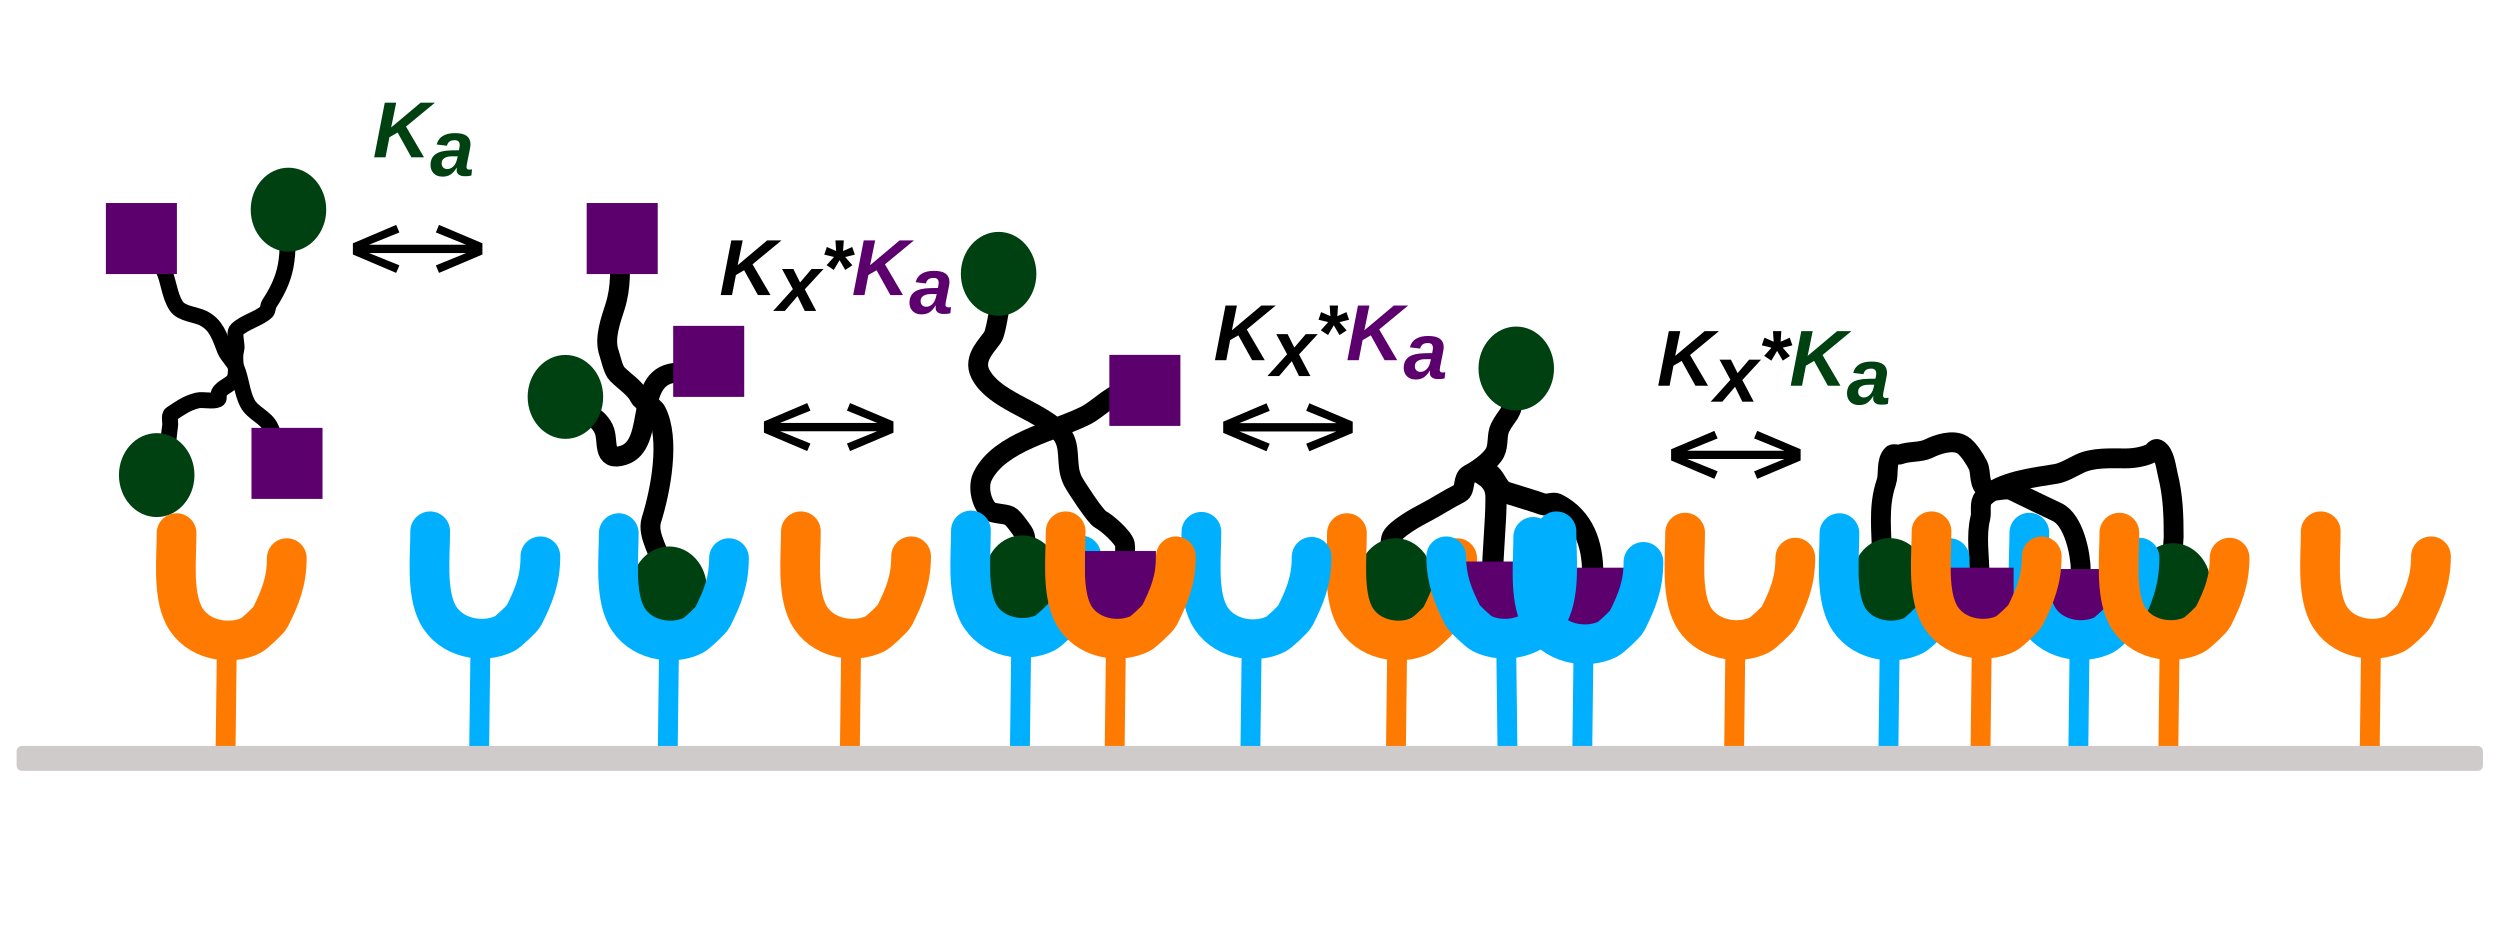
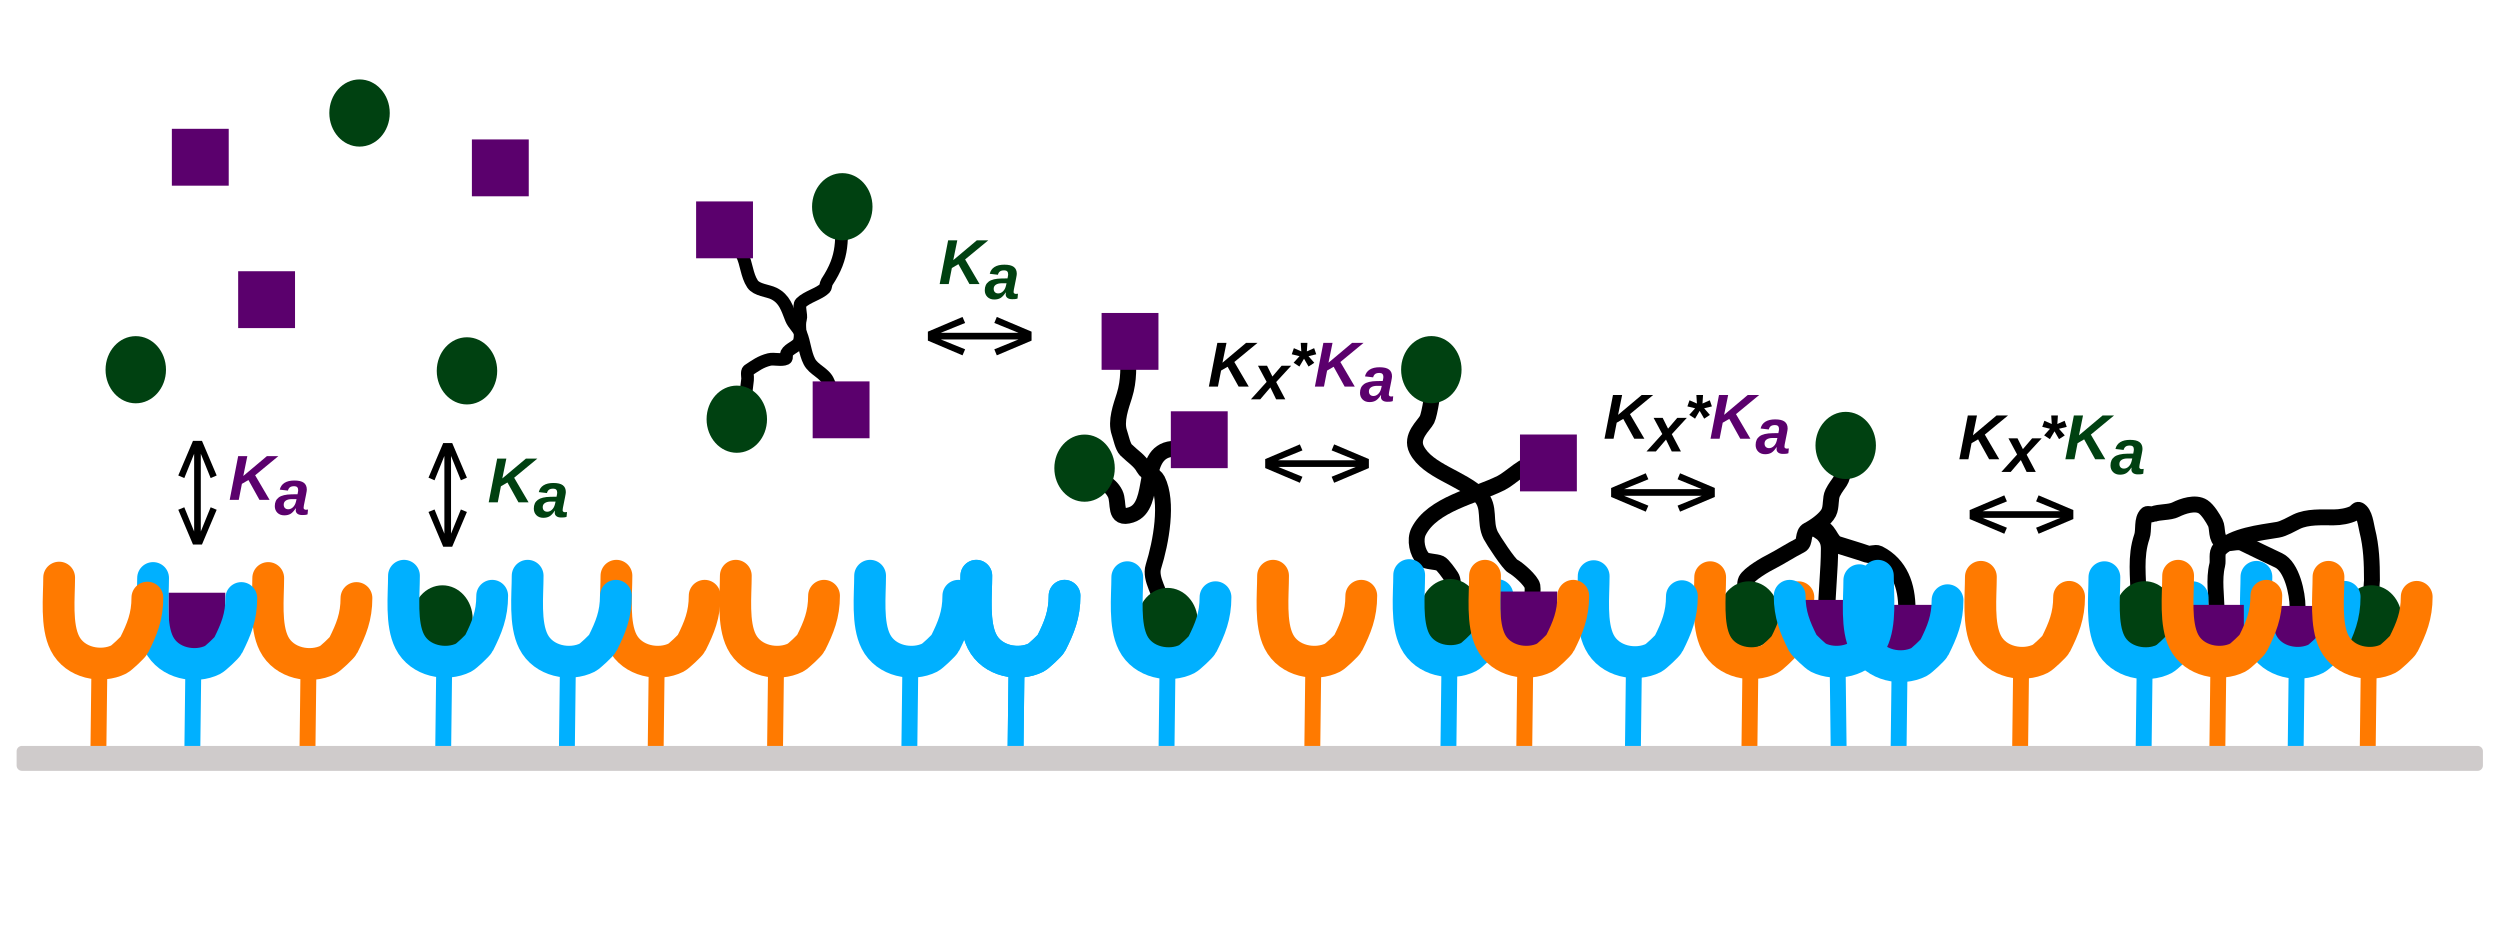
- <svg xmlns="http://www.w3.org/2000/svg" width="100%" height="100%" viewBox="0 0 3934 1459" version="1.1" xml:space="preserve" style="fill-rule:evenodd;clip-rule:evenodd;stroke-linejoin:round;stroke-miterlimit:1.5;">
-   <g transform="matrix(4.16667,0,0,4.16667,0,0)">
-     <g transform="matrix(1,0,0,1,0,-171.5)">
-       <g transform="matrix(1,0,0,1,-7.99,172.121)">
-         <path d="M242.092,93.189C242.092,101.195 242.698,107.502 240.27,115.195C238.761,119.977 236.062,127.075 237.95,132.533C238.685,134.656 239.548,139.141 241.08,140.655C244.249,143.786 247.753,145.839 249.507,149.304C250.63,151.525 254.563,152.217 255.909,154.877C261.11,165.154 257.589,184.357 254.012,195.691C252.09,201.779 258.014,208.839 258.014,214.102" style="fill:none;stroke:black;stroke-width:7.5px;" />
-       </g>
-       <g transform="matrix(1,0,0,1,-7.99,172.121)">
-         <path d="M264.385,140.112C246.524,140.112 256.387,167.237 243.445,171.321C235.009,173.983 238.098,165.649 235.964,161.328C233.287,155.91 227.17,153.776 221.295,153.776" style="fill:none;stroke:black;stroke-width:7.5px;" />
-       </g>
-     </g>
-     <g transform="matrix(1,0,0,1,0,-171.5)">
-       <g transform="matrix(1,0,0,1,-7.99,172.121)">
-         <path d="M386.227,108.428C386.227,111.39 384.376,123.751 383.104,126.296C381.683,129.138 375.072,134.297 378.241,140.56C383.327,150.612 399.542,153.871 407.985,162.213C413.269,167.434 409.903,174.582 413.171,181.04C414.265,183.201 421.792,194.658 423.573,195.538C425.896,196.685 432.317,202.317 432.818,204.919C433.264,207.231 432.243,220.898 429.108,220.898" style="fill:none;stroke:black;stroke-width:7.5px;" />
-       </g>
-       <g transform="matrix(1,0,0,1,-7.99,172.121)">
-         <path d="M434.749,146.813C429.183,146.813 422.754,153.917 418.076,156.256C405.754,162.417 385.595,166.206 379.097,179.203C377.151,183.094 378.545,189.329 381.379,192.13C382.723,193.457 387.398,193.28 389.243,194.192C390.652,194.888 393.454,198.934 394.476,200.469C396.325,203.249 394.558,210.057 393.85,212.887C393.591,213.923 393.65,215.457 393.65,216.526C393.65,216.97 393.65,218.359 393.65,218.186" style="fill:none;stroke:black;stroke-width:7.5px;" />
-       </g>
-     </g>
-     <g transform="matrix(0.931207,0,0,0.957975,325.603,128.637)">
-       <ellipse cx="64.894" cy="93.321" rx="15.312" ry="16.542" style="fill:rgb(0,65,17);" />
-     </g>
-     <g transform="matrix(1,0,0,1,-2,-169.5)">
-       <g transform="matrix(1,0,0,1,-7.99,172.121)">
-         <path d="M581.379,147.106C581.379,153.818 579.151,153.623 576.499,158.928C575.175,161.575 576.029,165.421 574.606,168.269C573.014,171.452 567.699,175.092 564.88,176.502C562.127,177.878 563.689,182.461 561.325,183.643C556.977,185.817 551.44,189.38 548.291,190.955C544.738,192.732 537.061,197.176 535.6,200.098C534.218,202.862 536.168,214.411 537.173,213.074" style="fill:none;stroke:black;stroke-width:7.5px;" />
-       </g>
-       <g transform="matrix(1.06965,0,0,1.10027,-47.5903,154.55)">
-         <path d="M573.307,212.738C573.307,203.188 574.568,193.66 574.568,184.395C574.568,181.602 573.796,179.79 571.889,177.861C570.957,176.917 567.578,175.229 568.904,175.229C574.662,175.229 574.123,181.391 578.252,182.684C582.515,184.019 587.045,185.269 591.179,186.673C592.587,187.151 594.793,186.019 596.115,186.673C605.579,191.348 608.699,200.421 608.699,210.215" style="fill:none;stroke:black;stroke-width:7.5px;" />
-       </g>
-     </g>
-     <g transform="matrix(1,0,0,1,0,-171.5)">
-       <g transform="matrix(1,0,0,1,-7.99,172.121)">
-         <path d="M718.747,210.282C718.747,200.58 717.097,191.062 720.36,181.561C721.439,178.418 720.137,173.61 722.711,171.036C723.112,170.635 725.021,171.247 725.534,171.036C728.705,169.732 733.316,170.335 736.323,168.832C739.558,167.214 745.604,165.104 749.248,167.483C751.446,168.919 753.91,172.927 755.003,175.087C756.324,177.698 755.028,182.581 758.429,184.261C761.126,185.594 765.347,183.357 767.956,184.646C773.779,187.523 778.908,189.943 784.903,192.806C791.159,195.793 793.797,208.517 793.797,214.611" style="fill:none;stroke:black;stroke-width:7.5px;" />
-       </g>
-       <g transform="matrix(1,0,0,1,-7.99,172.121)">
-         <path d="M755.581,216.7C755.581,209.481 754.186,201.767 755.913,194.899C756.452,192.755 755.379,189.14 757.127,187.391C763.498,181.021 776.273,179.718 784.501,178.342C787.334,177.868 790.863,175.706 793.388,174.502C798.489,172.07 805.204,172.498 810.768,172.498C813.972,172.498 817.785,171.854 820.514,170.489C821.203,170.144 821.949,168.595 822.757,168.994C825.534,170.366 826.066,176.206 826.681,178.637C828.637,186.377 828.907,193.88 828.907,202.149C828.907,203.89 827.819,211.313 829.281,212.758" style="fill:none;stroke:black;stroke-width:7.5px;" />
-       </g>
-     </g>
-     <g transform="matrix(1,0,0,1,-7.99,0.621223)">
-       <path d="M61.388,89.47C61.388,94.666 67.647,97.144 69.586,100.975C71.775,105.301 71.83,110.852 74.6,115.015C76.507,117.881 81.889,118.148 84.615,119.495C89.774,122.044 90.889,126.482 92.89,131.481C93.91,134.028 96.356,135.902 97.435,138.597C99.168,142.926 99.341,147.539 101.391,151.589C103.414,155.588 108.659,156.937 110.329,161.108C111.565,164.195 113.743,167.066 114.68,169.999C114.957,170.868 116.377,174.244 116.377,174.122" style="fill:none;stroke:black;stroke-width:6px;stroke-linecap:round;" />
-     </g>
-     <g transform="matrix(1,0,0,1,-7.99,0.621223)">
-       <path d="M116.56,78.886C116.56,94.692 117.94,101.558 109.653,114.156C109.186,114.865 109.157,116.592 108.698,117.05C106.054,119.695 100.3,121.035 97.413,123.922C96.104,125.231 97.8,129.717 97.228,131.528C96.196,134.799 97.762,138.931 96.643,142.201C95.853,144.51 91.84,145.397 90.666,147.745C90.406,148.264 90.962,149.906 90.297,150.239C88.408,151.183 84.614,150.101 82.459,150.639C78.353,151.666 75.928,153.545 72.622,155.72C71.708,156.322 72.418,159.072 72.253,160.065C71.604,163.972 71.037,178.56 66.073,178.56" style="fill:none;stroke:black;stroke-width:6px;stroke-linecap:round;" />
-     </g>
-     <g transform="matrix(1,3.46945e-18,-3.46945e-18,1,175.134,-476.927)">
-       <g transform="matrix(1,0,0,1,-195.508,551.495)">
-         <rect x="115.347" y="87.018" width="26.828" height="26.828" style="fill:rgb(91,0,109);" />
-       </g>
-       <g transform="matrix(1,0,0,1,-250.497,466.586)">
-         <rect x="115.347" y="87.018" width="26.828" height="26.828" style="fill:rgb(91,0,109);" />
-       </g>
-       <g transform="matrix(1,0,0,1,-68.9131,466.586)">
-         <rect x="115.347" y="87.018" width="26.828" height="26.828" style="fill:rgb(91,0,109);" />
-       </g>
-       <g transform="matrix(1,0,0,1,128.483,523.929)">
-         <rect x="115.347" y="87.018" width="26.828" height="26.828" style="fill:rgb(91,0,109);" />
-       </g>
-       <g transform="matrix(1,0,0,1,297.607,604.303)">
-         <rect x="115.347" y="87.018" width="26.828" height="26.828" style="fill:rgb(91,0,109);" />
-       </g>
-       <g transform="matrix(1,0,0,1,-36.2451,512.974)">
-         <rect x="115.347" y="87.018" width="26.828" height="26.828" style="fill:rgb(91,0,109);" />
-       </g>
-     </g>
-     <g transform="matrix(1,0,0,1,-8.17242,6.67789)">
-       <path d="M74.858,194.659C74.858,203.942 73.316,217.261 77.579,225.685C82.349,235.112 94.818,237.385 103.059,233.264C104.21,232.688 109.703,227.578 110.251,226.481C113.975,219.033 116.48,212.993 116.48,204.104" style="fill:none;stroke:rgb(255,122,0);stroke-width:15px;stroke-linecap:round;" />
-     </g>
-     <g transform="matrix(0.999818,-0.019088,0.019088,0.999818,-12.8163,8.28416)">
-       <path d="M92.739,276.928L94.045,234.973" style="fill:none;stroke:rgb(255,122,0);stroke-width:7.5px;" />
-     </g>
-     <g transform="matrix(0.931207,0,-3.46945e-18,0.957975,192.249,132.833)">
-       <ellipse cx="64.894" cy="93.321" rx="15.312" ry="16.542" style="fill:rgb(0,65,17);" />
-       <g transform="matrix(1,0,0,1,-42.0358,-75.5123)">
-         <ellipse cx="64.894" cy="93.321" rx="15.312" ry="16.542" style="fill:rgb(0,65,17);" />
-       </g>
-       <g transform="matrix(1,0,0,1,-146.014,-224.762)">
-         <g transform="matrix(1,0,0,1,279.668,100.742)">
-           <ellipse cx="64.894" cy="93.321" rx="15.312" ry="16.542" style="fill:rgb(0,65,17);" />
-         </g>
-         <g transform="matrix(1,0,0,1,-8.34143,75.4349)">
-           <ellipse cx="64.894" cy="93.321" rx="15.312" ry="16.542" style="fill:rgb(0,65,17);" />
-         </g>
-       </g>
-       <g transform="matrix(1,0,0,1,-207.793,-44.6856)">
-         <ellipse cx="64.894" cy="93.321" rx="15.312" ry="16.542" style="fill:rgb(0,65,17);" />
-       </g>
-       <g transform="matrix(1,0,0,1,343.59,-86.698)">
-         <ellipse cx="64.894" cy="93.321" rx="15.312" ry="16.542" style="fill:rgb(0,65,17);" />
-       </g>
-       <g transform="matrix(1,0,0,1,294.581,-3.24852)">
-         <ellipse cx="64.894" cy="93.321" rx="15.312" ry="16.542" style="fill:rgb(0,65,17);" />
-       </g>
-       <g transform="matrix(1,0,0,1,495.025,-3.29549)">
-         <ellipse cx="64.894" cy="93.321" rx="15.312" ry="16.542" style="fill:rgb(0,65,17);" />
-       </g>
-       <g transform="matrix(1,0,0,1,609.977,-1.30066)">
-         <ellipse cx="64.894" cy="93.321" rx="15.312" ry="16.542" style="fill:rgb(0,65,17);" />
-       </g>
-     </g>
-     <g transform="matrix(1,0,0,1,158.828,6.67789)">
-       <path d="M74.858,194.659C74.858,203.942 73.316,217.261 77.579,225.685C82.349,235.112 94.818,237.385 103.059,233.264C104.21,232.688 109.703,227.578 110.251,226.481C113.975,219.033 116.48,212.993 116.48,204.104" style="fill:none;stroke:rgb(0,176,255);stroke-width:15px;stroke-linecap:round;" />
-     </g>
-     <g transform="matrix(0.999818,-0.019088,0.019088,0.999818,154.184,8.28416)">
-       <path d="M92.739,276.928L94.045,234.973" style="fill:none;stroke:rgb(0,176,255);stroke-width:7.5px;" />
-     </g>
-     <g transform="matrix(1,0,0,1,1,-172.5)">
-       <g transform="matrix(1,0,0,1,290.828,178.178)">
-         <path d="M74.858,194.659C74.858,203.942 73.316,217.261 77.579,225.685C82.349,235.112 94.818,237.385 103.059,233.264C104.21,232.688 109.703,227.578 110.251,226.481C113.975,219.033 116.48,212.993 116.48,204.104" style="fill:none;stroke:rgb(0,176,255);stroke-width:15px;stroke-linecap:round;" />
-       </g>
-       <g transform="matrix(0.999818,-0.019088,0.019088,0.999818,286.184,179.784)">
-         <path d="M92.739,276.928L94.045,234.973" style="fill:none;stroke:rgb(0,176,255);stroke-width:7.5px;" />
-       </g>
-     </g>
-     <g transform="matrix(1,0,0,1,433.828,6.67789)">
-       <path d="M74.858,194.659C74.858,203.942 73.316,217.261 77.579,225.685C82.349,235.112 94.818,237.385 103.059,233.264C104.21,232.688 109.703,227.578 110.251,226.481C113.975,219.033 116.48,212.993 116.48,204.104" style="fill:none;stroke:rgb(255,122,0);stroke-width:15px;stroke-linecap:round;" />
-     </g>
-     <g transform="matrix(1,0,0,1,294.378,121.087)">
-       <rect x="115.347" y="87.018" width="26.828" height="26.828" style="fill:rgb(91,0,109);" />
-     </g>
-     <g transform="matrix(0.999818,-0.019088,0.019088,0.999818,429.184,8.28416)">
-       <path d="M92.739,276.928L94.045,234.973" style="fill:none;stroke:rgb(255,122,0);stroke-width:7.5px;" />
-     </g>
-     <g transform="matrix(1,0,0,1,619.828,6.67789)">
-       <path d="M74.858,194.659C74.858,203.942 73.316,217.261 77.579,225.685C82.349,235.112 94.818,237.385 103.059,233.264C104.21,232.688 109.703,227.578 110.251,226.481C113.975,219.033 116.48,212.993 116.48,204.104" style="fill:none;stroke:rgb(0,176,255);stroke-width:15px;stroke-linecap:round;" />
-     </g>
-     <g transform="matrix(0.999818,-0.019088,0.019088,0.999818,615.184,8.28416)">
-       <path d="M92.739,276.928L94.045,234.973" style="fill:none;stroke:rgb(0,176,255);stroke-width:7.5px;" />
-     </g>
-     <g transform="matrix(1,0,0,1,87.6065,5.99133)">
-       <path d="M74.858,194.659C74.858,203.942 73.316,217.261 77.579,225.685C82.349,235.112 94.818,237.385 103.059,233.264C104.21,232.688 109.703,227.578 110.251,226.481C113.975,219.033 116.48,212.993 116.48,204.104" style="fill:none;stroke:rgb(0,176,255);stroke-width:15px;stroke-linecap:round;" />
-     </g>
-     <g transform="matrix(0.999818,-0.019088,0.019088,0.999818,82.9626,7.59761)">
-       <path d="M92.739,276.928L94.045,234.973" style="fill:none;stroke:rgb(0,176,255);stroke-width:7.5px;" />
-     </g>
-     <g transform="matrix(1,0,0,1,227.606,5.99133)">
-       <path d="M74.858,194.659C74.858,203.942 73.316,217.261 77.579,225.685C82.349,235.112 94.818,237.385 103.059,233.264C104.21,232.688 109.703,227.578 110.251,226.481C113.975,219.033 116.48,212.993 116.48,204.104" style="fill:none;stroke:rgb(255,122,0);stroke-width:15px;stroke-linecap:round;" />
-     </g>
-     <g transform="matrix(0.999818,-0.019088,0.019088,0.999818,222.963,7.59761)">
-       <path d="M92.739,276.928L94.045,234.973" style="fill:none;stroke:rgb(255,122,0);stroke-width:7.5px;" />
-     </g>
-     <g transform="matrix(0.817998,0,0,0.817998,457.577,140.885)">
-       <rect x="115.347" y="87.018" width="26.828" height="26.828" style="fill:rgb(91,0,109);" />
-     </g>
-     <g transform="matrix(1,0,0,1,655.414,127.884)">
-       <rect x="115.347" y="87.018" width="26.828" height="26.828" style="fill:rgb(91,0,109);" />
-     </g>
-     <g transform="matrix(1,0,0,1,378.871,6.18265)">
-       <path d="M74.858,194.659C74.858,203.942 73.316,217.261 77.579,225.685C82.349,235.112 94.818,237.385 103.059,233.264C104.21,232.688 109.703,227.578 110.251,226.481C113.975,219.033 116.48,212.993 116.48,204.104" style="fill:none;stroke:rgb(0,176,255);stroke-width:15px;stroke-linecap:round;" />
-     </g>
-     <g transform="matrix(0.999818,-0.019088,0.019088,0.999818,374.227,7.78892)">
-       <path d="M92.739,276.928L94.045,234.973" style="fill:none;stroke:rgb(0,176,255);stroke-width:7.5px;" />
-     </g>
-     <g transform="matrix(1,0,0,1,504.192,8.09355)">
-       <path d="M74.858,194.659C74.858,203.942 73.316,217.261 77.579,225.685C82.349,235.112 94.818,237.385 103.059,233.264C104.21,232.688 109.703,227.578 110.251,226.481C113.975,219.033 116.48,212.993 116.48,204.104" style="fill:none;stroke:rgb(0,176,255);stroke-width:15px;stroke-linecap:round;" />
-     </g>
-     <g transform="matrix(1,0,0,1,691.549,6.49854)">
-       <path d="M74.858,194.659C74.858,203.942 73.316,217.261 77.579,225.685C82.349,235.112 94.818,237.385 103.059,233.264C104.21,232.688 109.703,227.578 110.251,226.481C113.975,219.033 116.48,212.993 116.48,204.104" style="fill:none;stroke:rgb(0,176,255);stroke-width:15px;stroke-linecap:round;" />
-     </g>
-     <g transform="matrix(0.999818,-0.019088,0.019088,0.999818,499.548,9.69983)">
-       <path d="M92.739,276.928L94.045,234.973" style="fill:none;stroke:rgb(0,176,255);stroke-width:7.5px;" />
-     </g>
-     <g transform="matrix(1,0,0,1,561.549,6.49854)">
-       <path d="M74.858,194.659C74.858,203.942 73.316,217.261 77.579,225.685C82.349,235.112 94.818,237.385 103.059,233.264C104.21,232.688 109.703,227.578 110.251,226.481C113.975,219.033 116.48,212.993 116.48,204.104" style="fill:none;stroke:rgb(255,122,0);stroke-width:15px;stroke-linecap:round;" />
-     </g>
-     <g transform="matrix(0.999818,-0.019088,0.019088,0.999818,556.905,8.10481)">
-       <path d="M92.739,276.928L94.045,234.973" style="fill:none;stroke:rgb(255,122,0);stroke-width:7.5px;" />
-     </g>
-     <g transform="matrix(0.999818,-0.019088,0.019088,0.999818,686.905,8.10481)">
-       <path d="M92.739,276.928L94.045,234.973" style="fill:none;stroke:rgb(0,176,255);stroke-width:7.5px;" />
-     </g>
-     <g transform="matrix(1,3.46945e-18,-3.46945e-18,1,618.298,127.376)">
-       <rect x="115.347" y="87.018" width="26.828" height="26.828" style="fill:rgb(91,0,109);" />
-     </g>
-     <g transform="matrix(1,0,0,1,0,-171.5)">
-       <g transform="matrix(1,0,0,1,725.549,177.999)">
-         <path d="M74.858,194.659C74.858,203.942 73.316,217.261 77.579,225.685C82.349,235.112 94.818,237.385 103.059,233.264C104.21,232.688 109.703,227.578 110.251,226.481C113.975,219.033 116.48,212.993 116.48,204.104" style="fill:none;stroke:rgb(255,122,0);stroke-width:15px;stroke-linecap:round;" />
-       </g>
-       <g transform="matrix(0.999818,-0.019088,0.019088,0.999818,720.905,179.605)">
-         <path d="M92.739,276.928L94.045,234.973" style="fill:none;stroke:rgb(255,122,0);stroke-width:7.5px;" />
-       </g>
-       <g transform="matrix(1,0,0,1,-1.84043,124.453)">
-         <text x="142.625px" y="106.461px" style="font-family:'Arial-BoldItalicMT', 'Arial', sans-serif;font-weight:700;font-style:italic;font-size:30px;fill:rgb(0,65,17);">K</text>
-         <text x="164.29px" y="113.461px" style="font-family:'Arial-BoldItalicMT', 'Arial', sans-serif;font-weight:700;font-style:italic;font-size:30px;fill:rgb(0,65,17);">a</text>
-       </g>
-       <g transform="matrix(1,0,0,1,129.024,176.471)">
-         <text x="142.625px" y="106.461px" style="font-family:'Arial-BoldItalicMT', 'Arial', sans-serif;font-weight:700;font-style:italic;font-size:30px;">K</text>
-         <text x="164.29px" y="112.461px" style="font-family:'Arial-BoldItalicMT', 'Arial', sans-serif;font-weight:700;font-style:italic;font-size:30px;">x</text>
-         <text x="180.974px" y="106.461px" style="font-family:'Arial-BoldItalicMT', 'Arial', sans-serif;font-weight:700;font-style:italic;font-size:30px;">*</text>
-         <text x="192.649px" y="106.461px" style="font-family:'Arial-BoldItalicMT', 'Arial', sans-serif;font-weight:700;font-style:italic;font-size:30px;fill:rgb(91,0,109);">K</text>
-         <text x="214.314px" y="113.461px" style="font-family:'Arial-BoldItalicMT', 'Arial', sans-serif;font-weight:700;font-style:italic;font-size:30px;fill:rgb(91,0,109);">a</text>
-       </g>
-       <g transform="matrix(1,0,0,1,315.681,201.065)">
-         <text x="142.625px" y="106.461px" style="font-family:'Arial-BoldItalicMT', 'Arial', sans-serif;font-weight:700;font-style:italic;font-size:30px;">K</text>
-         <text x="164.29px" y="112.461px" style="font-family:'Arial-BoldItalicMT', 'Arial', sans-serif;font-weight:700;font-style:italic;font-size:30px;">x</text>
-         <text x="180.974px" y="106.461px" style="font-family:'Arial-BoldItalicMT', 'Arial', sans-serif;font-weight:700;font-style:italic;font-size:30px;">*</text>
-         <text x="192.649px" y="106.461px" style="font-family:'Arial-BoldItalicMT', 'Arial', sans-serif;font-weight:700;font-style:italic;font-size:30px;fill:rgb(91,0,109);">K</text>
-         <text x="214.314px" y="113.461px" style="font-family:'Arial-BoldItalicMT', 'Arial', sans-serif;font-weight:700;font-style:italic;font-size:30px;fill:rgb(91,0,109);">a</text>
-       </g>
-       <g transform="matrix(1,0,0,1,483.099,210.724)">
-         <text x="142.625px" y="106.461px" style="font-family:'Arial-BoldItalicMT', 'Arial', sans-serif;font-weight:700;font-style:italic;font-size:30px;">K</text>
-         <text x="164.29px" y="112.461px" style="font-family:'Arial-BoldItalicMT', 'Arial', sans-serif;font-weight:700;font-style:italic;font-size:30px;">x</text>
-         <text x="180.974px" y="106.461px" style="font-family:'Arial-BoldItalicMT', 'Arial', sans-serif;font-weight:700;font-style:italic;font-size:30px;">*</text>
-         <text x="192.649px" y="106.461px" style="font-family:'Arial-BoldItalicMT', 'Arial', sans-serif;font-weight:700;font-style:italic;font-size:30px;fill:rgb(0,65,17);">K</text>
-         <text x="214.314px" y="113.461px" style="font-family:'Arial-BoldItalicMT', 'Arial', sans-serif;font-weight:700;font-style:italic;font-size:30px;fill:rgb(0,65,17);">a</text>
-       </g>
-     </g>
-     <g transform="matrix(1,0,0,1,327.606,5.99133)">
-       <path d="M74.858,194.659C74.858,203.942 73.316,217.261 77.579,225.685C82.349,235.112 94.818,237.385 103.059,233.264C104.21,232.688 109.703,227.578 110.251,226.481C113.975,219.033 116.48,212.993 116.48,204.104" style="fill:none;stroke:rgb(255,122,0);stroke-width:15px;stroke-linecap:round;" />
-     </g>
-     <g transform="matrix(0.999818,-0.019088,0.019088,0.999818,322.963,7.59761)">
-       <path d="M92.739,276.928L94.045,234.973" style="fill:none;stroke:rgb(255,122,0);stroke-width:7.5px;" />
-     </g>
-     <g transform="matrix(-1,0,0,1,1150.26,-171.5)">
-       <g transform="matrix(1,0,0,1,487.586,177.491)">
-         <path d="M74.858,194.659C74.858,203.942 73.316,217.261 77.579,225.685C82.349,235.112 94.818,237.385 103.059,233.264C104.21,232.688 109.703,227.578 110.251,226.481C113.975,219.033 116.48,212.993 116.48,204.104" style="fill:none;stroke:rgb(0,176,255);stroke-width:15px;stroke-linecap:round;" />
-       </g>
-       <g transform="matrix(0.999818,-0.019088,0.019088,0.999818,482.943,179.098)">
-         <path d="M92.739,276.928L94.045,234.973" style="fill:none;stroke:rgb(0,176,255);stroke-width:7.5px;" />
-       </g>
-     </g>
-     <g transform="matrix(1,0,0,1,654.606,5.99133)">
-       <path d="M74.858,194.659C74.858,203.942 73.316,217.261 77.579,225.685C82.349,235.112 94.818,237.385 103.059,233.264C104.21,232.688 109.703,227.578 110.251,226.481C113.975,219.033 116.48,212.993 116.48,204.104" style="fill:none;stroke:rgb(255,122,0);stroke-width:15px;stroke-linecap:round;" />
-     </g>
-     <g transform="matrix(0.999818,-0.019088,0.019088,0.999818,649.963,7.59761)">
-       <path d="M92.739,276.928L94.045,234.973" style="fill:none;stroke:rgb(255,122,0);stroke-width:7.5px;" />
-     </g>
-     <g transform="matrix(1,0,0,1,801.606,5.99133)">
-       <path d="M74.858,194.659C74.858,203.942 73.316,217.261 77.579,225.685C82.349,235.112 94.818,237.385 103.059,233.264C104.21,232.688 109.703,227.578 110.251,226.481C113.975,219.033 116.48,212.993 116.48,204.104" style="fill:none;stroke:rgb(255,122,0);stroke-width:15px;stroke-linecap:round;" />
-     </g>
-     <g transform="matrix(0.999818,-0.019088,0.019088,0.999818,796.963,7.59761)">
-       <path d="M92.739,276.928L94.045,234.973" style="fill:none;stroke:rgb(255,122,0);stroke-width:7.5px;" />
-     </g>
-     <g transform="matrix(1,0,0,1,-7.99,1.62122)">
-       <rect x="16.265" y="282.087" width="927.45" height="5.415" style="fill:rgb(207,203,203);stroke:rgb(207,203,203);stroke-width:4px;stroke-linecap:round;" />
-     </g>
-     <g transform="matrix(1,0,0,1,-51.4737,-255.354)">
-       <path d="M217.263,340.296L233.66,347.237L233.66,351.473L217.263,358.414L216.088,355.572L227.511,350.926L190.837,350.926L202.315,355.572L201.085,358.414L184.743,351.473L184.743,347.237L201.085,340.296L202.315,343.138L190.837,347.784L227.511,347.784L216.088,343.138L217.263,340.296Z" style="fill-rule:nonzero;" />
-     </g>
-     <g transform="matrix(1,0,0,1,103.766,-188.065)">
-       <path d="M217.263,340.296L233.66,347.237L233.66,351.473L217.263,358.414L216.088,355.572L227.511,350.926L190.837,350.926L202.315,355.572L201.085,358.414L184.743,351.473L184.743,347.237L201.085,340.296L202.315,343.138L190.837,347.784L227.511,347.784L216.088,343.138L217.263,340.296Z" style="fill-rule:nonzero;" />
-     </g>
-     <g transform="matrix(1,0,0,1,277.216,-187.989)">
-       <path d="M217.263,340.296L233.66,347.237L233.66,351.473L217.263,358.414L216.088,355.572L227.511,350.926L190.837,350.926L202.315,355.572L201.085,358.414L184.743,351.473L184.743,347.237L201.085,340.296L202.315,343.138L190.837,347.784L227.511,347.784L216.088,343.138L217.263,340.296Z" style="fill-rule:nonzero;" />
-     </g>
-     <g transform="matrix(1,0,0,1,446.37,-177.569)">
-       <path d="M217.263,340.296L233.66,347.237L233.66,351.473L217.263,358.414L216.088,355.572L227.511,350.926L190.837,350.926L202.315,355.572L201.085,358.414L184.743,351.473L184.743,347.237L201.085,340.296L202.315,343.138L190.837,347.784L227.511,347.784L216.088,343.138L217.263,340.296Z" style="fill-rule:nonzero;" />
+ <svg xmlns="http://www.w3.org/2000/svg" width="100%" height="100%" viewBox="0 0 16392 6080" version="1.1" xml:space="preserve" style="fill-rule:evenodd;clip-rule:evenodd;stroke-linejoin:round;stroke-miterlimit:1.5;">
+   <g>
+     <g>
+       <g>
+         <path d="M7397.1,2290.16c0,111.265 8.422,198.917 -25.321,305.832c-20.972,66.459 -58.482,165.104 -32.243,240.958c10.215,29.505 22.209,91.836 43.5,112.877c44.042,43.513 92.739,72.045 117.116,120.201c15.607,30.866 70.266,40.484 88.972,77.451c72.282,142.827 23.348,409.704 -26.364,567.22c-26.711,84.609 55.619,182.726 55.619,255.87" style="fill:none;stroke:#000;stroke-width:104.23px;" />
+       </g>
+       <g>
+         <path d="M7706.93,2942.28c-248.226,0 -111.154,376.975 -291.017,433.733c-117.241,36.995 -74.311,-78.828 -103.969,-138.88c-37.204,-75.297 -122.216,-104.955 -203.864,-104.955" style="fill:none;stroke:#000;stroke-width:104.23px;" />
+       </g>
+     </g>
+     <g>
+       <g>
+         <path d="M9400.24,2501.95c0,41.165 -25.724,212.954 -43.402,248.323c-19.749,39.497 -111.626,111.195 -67.584,198.237c70.683,139.699 296.034,184.991 413.372,300.926c73.435,72.559 26.656,171.9 72.073,261.651c15.204,30.033 119.812,189.258 144.564,201.488c32.284,15.941 121.521,94.213 128.484,130.374c6.198,32.132 -7.992,222.071 -51.561,222.071" style="fill:none;stroke:#000;stroke-width:104.23px;" />
+       </g>
+       <g>
+         <path d="M10074.6,3035.41c-77.354,-0 -166.703,98.729 -231.716,131.235c-171.247,85.624 -451.41,138.282 -541.717,318.91c-27.045,54.076 -7.671,140.728 31.715,179.655c18.678,18.442 83.65,15.982 109.291,28.657c19.582,9.673 58.523,65.903 72.726,87.236c25.697,38.635 1.14,133.251 -8.7,172.581c-3.599,14.398 -2.779,35.717 -2.779,50.574c-0,6.17 -0,25.474 -0,23.07" style="fill:none;stroke:#000;stroke-width:104.23px;" />
+       </g>
+     </g>
+     <g>
+       <ellipse cx="9508.59" cy="4016.61" rx="198.162" ry="220.234" style="fill:#004111;" />
+     </g>
+     <g>
+       <g>
+         <path d="M12084.6,3067.27c0,93.281 -30.964,90.571 -67.82,164.298c-18.401,36.787 -6.532,90.238 -26.308,129.818c-22.126,44.237 -95.992,94.824 -135.169,114.42c-38.26,19.123 -16.552,82.816 -49.406,99.243c-60.427,30.214 -137.379,79.731 -181.143,101.62c-49.378,24.696 -156.07,86.457 -176.375,127.066c-19.206,38.413 7.894,198.917 21.861,180.336" style="fill:none;stroke:#000;stroke-width:104.23px;" />
+       </g>
+       <g>
+         <path d="M11977,4031.66c0,-146.031 18.746,-291.725 18.746,-433.398c-0,-42.708 -11.477,-70.416 -39.825,-99.913c-13.855,-14.434 -64.086,-40.246 -44.374,-40.246c85.596,0 77.583,94.224 138.964,113.996c63.372,20.414 130.713,39.528 192.168,60.996c20.931,7.31 53.724,-10 73.377,0c140.688,71.487 187.069,210.224 187.069,359.985" style="fill:none;stroke:#000;stroke-width:113.1px;" />
+       </g>
+     </g>
+     <g>
+       <g>
+         <path d="M14021.5,3917.48c0,-134.836 -22.931,-267.114 22.417,-399.155c14.996,-43.681 -3.099,-110.501 32.674,-146.273c5.573,-5.573 32.103,2.932 39.233,-0c44.069,-18.123 108.151,-9.742 149.942,-30.631c44.959,-22.486 128.984,-51.81 179.627,-18.748c30.547,19.957 64.791,75.659 79.981,105.678c18.359,36.287 0.348,104.149 47.614,127.497c37.482,18.526 96.144,-12.563 132.403,5.351c80.926,39.984 152.207,73.616 235.523,113.405c86.944,41.512 123.606,218.346 123.606,303.039" style="fill:none;stroke:#000;stroke-width:104.23px;" />
+       </g>
+       <g>
+         <path d="M14533.4,4006.67c-0,-100.327 -19.387,-207.534 4.614,-302.983c7.491,-29.797 -7.421,-80.037 16.872,-104.344c88.542,-88.528 266.084,-106.637 380.434,-125.76c39.373,-6.587 88.417,-36.634 123.509,-53.367c70.892,-33.799 164.215,-27.851 241.541,-27.851c44.529,0 97.52,-8.95 135.447,-27.92c9.576,-4.795 19.943,-26.322 31.173,-20.777c38.593,19.067 45.987,100.23 54.534,134.015c27.184,107.568 30.936,211.842 30.936,326.762c0,24.196 -15.12,127.358 5.198,147.44" style="fill:none;stroke:#000;stroke-width:104.23px;" />
+       </g>
+     </g>
+     <g>
+       <path d="M4750.7,1507.1c-0,72.212 86.985,106.651 113.933,159.893c30.422,60.121 31.186,137.267 69.683,195.123c26.503,39.83 101.3,43.541 139.185,62.261c71.698,35.425 87.194,97.103 115.003,166.578c14.176,35.397 48.169,61.441 63.165,98.896c24.085,60.163 26.489,124.272 54.979,180.558c28.115,55.577 101.008,74.325 124.217,132.292c17.178,42.902 47.447,82.802 60.469,123.564c3.85,12.077 23.584,58.996 23.584,57.3" style="fill:none;stroke:#000;stroke-width:83.39px;stroke-linecap:round;" />
+     </g>
+     <g>
+       <path d="M5517.47,1360.01c-0,219.666 19.179,315.088 -95.991,490.171c-6.491,9.853 -6.894,33.854 -13.273,40.219c-36.745,36.76 -116.712,55.383 -156.835,95.505c-18.192,18.192 5.379,80.537 -2.571,105.706c-14.342,45.459 7.421,102.884 -8.13,148.33c-10.979,32.089 -66.751,44.417 -83.066,77.048c-3.614,7.213 4.113,30.033 -5.129,34.661c-26.252,13.12 -78.98,-1.918 -108.93,5.559c-57.063,14.273 -90.765,40.387 -136.711,70.614c-12.702,8.367 -2.835,46.585 -5.128,60.386c-9.02,54.298 -16.9,257.037 -85.888,257.037" style="fill:none;stroke:#000;stroke-width:83.39px;stroke-linecap:round;" />
+     </g>
+     <g>
+       <rect x="5328.5" y="2500.71" width="372.847" height="372.847" style="fill:#5b006d;" />
+     </g>
+     <g>
+       <rect x="4564.28" y="1320.68" width="372.847" height="372.847" style="fill:#5b006d;" />
+     </g>
+     <g>
+       <rect x="3094.09" y="914.237" width="372.847" height="372.847" style="fill:#5b006d;" />
+     </g>
+     <g>
+       <rect x="1561.59" y="1778.4" width="372.847" height="372.847" style="fill:#5b006d;" />
+     </g>
+     <g>
+       <rect x="1126.83" y="844.605" width="372.847" height="372.847" style="fill:#5b006d;" />
+     </g>
+     <g>
+       <rect x="1104.3" y="3886.38" width="372.847" height="372.847" style="fill:#5b006d;" />
+     </g>
+     <g>
+       <rect x="7222.91" y="2052.05" width="372.847" height="372.847" style="fill:#5b006d;" />
+     </g>
+     <g>
+       <rect x="9966.26" y="2848.98" width="372.847" height="372.847" style="fill:#5b006d;" />
+     </g>
+     <g>
+       <rect x="12316.7" y="3965.99" width="372.847" height="372.847" style="fill:#5b006d;" />
+     </g>
+     <g>
+       <rect x="7676.92" y="2696.73" width="372.847" height="372.847" style="fill:#5b006d;" />
+     </g>
+     <g>
+       <path d="M4824.55,3774.99c-0,129.012 -21.43,314.115 37.815,431.189c66.292,131.013 239.582,162.602 354.113,105.33c15.996,-8.005 92.336,-79.022 99.952,-94.268c51.755,-103.51 86.569,-187.452 86.569,-310.988" style="fill:none;stroke:#ff7a00;stroke-width:208.46px;stroke-linecap:round;" />
+     </g>
+     <g>
+       <path d="M5081.74,4915.36l7.017,-583.317" style="fill:none;stroke:#ff7a00;stroke-width:104.23px;" />
+     </g>
+     <ellipse cx="7655.28" cy="4074.93" rx="198.162" ry="220.234" style="fill:#004111;" />
+     <g>
+       <ellipse cx="7111.27" cy="3069.59" rx="198.162" ry="220.234" style="fill:#004111;" />
+     </g>
+     <g>
+       <ellipse cx="9384.98" cy="2423.77" rx="198.162" ry="220.234" style="fill:#004111;" />
+     </g>
+     <g>
+       <ellipse cx="5522.64" cy="1355.47" rx="198.162" ry="220.234" style="fill:#004111;" />
+     </g>
+     <g>
+       <ellipse cx="4831.07" cy="2748.63" rx="198.162" ry="220.234" style="fill:#004111;" />
+     </g>
+     <g>
+       <ellipse cx="890.245" cy="2424.21" rx="198.162" ry="220.234" style="fill:#004111;" />
+     </g>
+     <g>
+       <ellipse cx="3061.86" cy="2431.66" rx="198.162" ry="220.234" style="fill:#004111;" />
+       <ellipse cx="2901.09" cy="4057.96" rx="198.162" ry="220.234" style="fill:#004111;" />
+     </g>
+     <g>
+       <ellipse cx="2357.45" cy="741.025" rx="198.162" ry="220.234" style="fill:#004111;" />
+     </g>
+     <g>
+       <ellipse cx="12101.9" cy="2920.66" rx="198.162" ry="220.234" style="fill:#004111;" />
+     </g>
+     <g>
+       <ellipse cx="11467.6" cy="4031.68" rx="198.162" ry="220.234" style="fill:#004111;" />
+     </g>
+     <g>
+       <ellipse cx="14061.7" cy="4031.05" rx="198.162" ry="220.234" style="fill:#004111;" />
+     </g>
+     <g>
+       <ellipse cx="15549.4" cy="4057.61" rx="198.162" ry="220.234" style="fill:#004111;" />
+     </g>
+     <g>
+       <path d="M7391.32,3784.53c-0,129.012 -21.43,314.115 37.815,431.189c66.292,131.013 239.582,162.603 354.113,105.33c15.996,-8.005 92.336,-79.022 99.952,-94.267c51.755,-103.51 86.569,-187.452 86.569,-310.989" style="fill:none;stroke:#00b0ff;stroke-width:208.46px;stroke-linecap:round;" />
+     </g>
+     <g>
+       <path d="M7648.52,4924.9l7.017,-583.317" style="fill:none;stroke:#00b0ff;stroke-width:104.23px;" />
+     </g>
+     <g>
+       <g>
+         <path d="M9239.71,3770.64c0,129.012 -21.43,314.115 37.816,431.189c66.292,131.013 239.582,162.603 354.113,105.33c15.996,-8.005 92.336,-79.022 99.952,-94.268c51.754,-103.509 86.568,-187.451 86.568,-310.988" style="fill:none;stroke:#00b0ff;stroke-width:208.46px;stroke-linecap:round;" />
+       </g>
+       <g>
+         <path d="M9496.9,4911l7.018,-583.316" style="fill:none;stroke:#00b0ff;stroke-width:104.23px;" />
+       </g>
+     </g>
+     <g>
+       <path d="M11213.2,3784.53c0,129.012 -21.43,314.115 37.816,431.189c66.291,131.013 239.581,162.603 354.112,105.33c15.996,-8.005 92.336,-79.022 99.952,-94.267c51.755,-103.51 86.569,-187.452 86.569,-310.989" style="fill:none;stroke:#ff7a00;stroke-width:208.46px;stroke-linecap:round;" />
+     </g>
+     <g>
+       <rect x="9837.85" y="3878.59" width="372.847" height="372.847" style="fill:#5b006d;" />
+     </g>
+     <g>
+       <path d="M11470.4,4924.9l7.017,-583.317" style="fill:none;stroke:#ff7a00;stroke-width:104.23px;" />
+     </g>
+     <g>
+       <path d="M13798.1,3784.53c-0,129.012 -21.43,314.115 37.816,431.189c66.291,131.013 239.581,162.603 354.112,105.33c15.996,-8.005 92.336,-79.022 99.952,-94.267c51.755,-103.51 86.569,-187.452 86.569,-310.989" style="fill:none;stroke:#00b0ff;stroke-width:208.46px;stroke-linecap:round;" />
+     </g>
+     <g>
+       <path d="M14055.3,4924.9l7.017,-583.317" style="fill:none;stroke:#00b0ff;stroke-width:104.23px;" />
+     </g>
+     <g>
+       <path d="M6401.51,3774.99c0,129.012 -21.43,314.115 37.816,431.189c66.292,131.014 239.582,162.603 354.112,105.331c15.997,-8.005 92.336,-79.022 99.952,-94.268c51.755,-103.51 86.569,-187.452 86.569,-310.988" style="fill:none;stroke:#00b0ff;stroke-width:208.46px;stroke-linecap:round;" />
+     </g>
+     <g>
+       <path d="M6658.7,4915.36l7.017,-583.317" style="fill:none;stroke:#00b0ff;stroke-width:104.23px;" />
+     </g>
+     <g>
+       <path d="M6401.51,3774.99c0,129.012 -21.43,314.115 37.816,431.189c66.292,131.014 239.582,162.603 354.112,105.331c15.997,-8.005 92.336,-79.022 99.952,-94.268c51.755,-103.51 86.569,-187.452 86.569,-310.988" style="fill:none;stroke:#00b0ff;stroke-width:208.46px;stroke-linecap:round;" />
+     </g>
+     <g>
+       <path d="M5705.12,3774.99c-0,129.012 -21.43,314.115 37.815,431.189c66.292,131.014 239.582,162.603 354.113,105.331c15.996,-8.005 92.336,-79.022 99.952,-94.268c51.755,-103.51 86.568,-187.452 86.568,-310.988" style="fill:none;stroke:#00b0ff;stroke-width:208.46px;stroke-linecap:round;" />
+     </g>
+     <g>
+       <path d="M6658.7,4915.36l7.017,-583.317" style="fill:none;stroke:#00b0ff;stroke-width:104.23px;" />
+     </g>
+     <g>
+       <path d="M5962.32,4915.36l7.017,-583.317" style="fill:none;stroke:#00b0ff;stroke-width:104.23px;" />
+     </g>
+     <g>
+       <path d="M8347.18,3774.99c-0,129.012 -21.431,314.115 37.815,431.189c66.292,131.014 239.582,162.603 354.113,105.331c15.996,-8.005 92.336,-79.022 99.952,-94.268c51.755,-103.51 86.568,-187.452 86.568,-310.988" style="fill:none;stroke:#ff7a00;stroke-width:208.46px;stroke-linecap:round;" />
+     </g>
+     <g>
+       <path d="M8604.38,4915.36l7.018,-583.317" style="fill:none;stroke:#ff7a00;stroke-width:104.23px;" />
+     </g>
+     <g>
+       <rect x="11814.2" y="3933.63" width="304.988" height="304.988" style="fill:#5b006d;" />
+     </g>
+     <g>
+       <rect x="14855.4" y="3973.05" width="372.847" height="372.847" style="fill:#5b006d;" />
+     </g>
+     <g>
+       <path d="M10449.4,3777.65c0,129.012 -21.43,314.115 37.816,431.189c66.291,131.014 239.581,162.603 354.112,105.331c15.996,-8.005 92.336,-79.022 99.952,-94.268c51.755,-103.51 86.569,-187.452 86.569,-310.988" style="fill:none;stroke:#00b0ff;stroke-width:208.46px;stroke-linecap:round;" />
+     </g>
+     <g>
+       <path d="M10706.6,4918.02l7.017,-583.317" style="fill:none;stroke:#00b0ff;stroke-width:104.23px;" />
+     </g>
+     <g>
+       <path d="M12191.1,3804.2c0,129.012 -21.43,314.115 37.816,431.189c66.292,131.014 239.582,162.603 354.113,105.331c15.996,-8.005 92.336,-79.022 99.952,-94.268c51.754,-103.51 86.568,-187.452 86.568,-310.988" style="fill:none;stroke:#00b0ff;stroke-width:208.46px;stroke-linecap:round;" />
+     </g>
+     <g>
+       <path d="M14794.9,3782.04c0,129.012 -21.43,314.115 37.816,431.189c66.292,131.014 239.582,162.603 354.113,105.331c15.996,-8.005 92.336,-79.022 99.952,-94.268c51.754,-103.51 86.568,-187.452 86.568,-310.988" style="fill:none;stroke:#00b0ff;stroke-width:208.46px;stroke-linecap:round;" />
+     </g>
+     <g>
+       <path d="M12448.3,4944.57l7.018,-583.317" style="fill:none;stroke:#00b0ff;stroke-width:104.23px;" />
+     </g>
+     <g>
+       <path d="M12988.2,3782.04c-0,129.012 -21.43,314.115 37.815,431.189c66.292,131.014 239.582,162.603 354.113,105.331c15.996,-8.005 92.336,-79.022 99.952,-94.268c51.755,-103.51 86.569,-187.452 86.569,-310.988" style="fill:none;stroke:#ff7a00;stroke-width:208.46px;stroke-linecap:round;" />
+     </g>
+     <g>
+       <path d="M13245.4,4922.41l7.017,-583.317" style="fill:none;stroke:#ff7a00;stroke-width:104.23px;" />
+     </g>
+     <g>
+       <path d="M15052.1,4922.41l7.018,-583.317" style="fill:none;stroke:#00b0ff;stroke-width:104.23px;" />
+     </g>
+     <g>
+       <rect x="14339.6" y="3965.99" width="372.847" height="372.847" style="fill:#5b006d;" />
+     </g>
+     <g>
+       <path d="M15267.4,3782.05c0,129.012 -21.43,314.115 37.816,431.189c66.292,131.013 239.582,162.603 354.112,105.33c15.996,-8.005 92.336,-79.022 99.952,-94.268c51.755,-103.509 86.569,-187.451 86.569,-310.988" style="fill:none;stroke:#ff7a00;stroke-width:208.46px;stroke-linecap:round;" />
+     </g>
+     <g>
+       <path d="M15524.6,4922.41l7.017,-583.316" style="fill:none;stroke:#ff7a00;stroke-width:104.23px;" />
+     </g>
+     <g>
+       <text x="6153.85px" y="1862.45px" style="font-family:'Arial-BoldItalicMT', 'Arial', sans-serif;font-weight:700;font-style:italic;font-size:416.93px;fill:#004111;">K</text>
+       <text x="6454.95px" y="1959.73px" style="font-family:'Arial-BoldItalicMT', 'Arial', sans-serif;font-weight:700;font-style:italic;font-size:416.93px;fill:#004111;">a</text>
+     </g>
+     <g>
+       <text x="3196.99px" y="3293.86px" style="font-family:'Arial-BoldItalicMT', 'Arial', sans-serif;font-weight:700;font-style:italic;font-size:416.93px;fill:#004111;">K</text>
+       <text x="3498.09px" y="3391.14px" style="font-family:'Arial-BoldItalicMT', 'Arial', sans-serif;font-weight:700;font-style:italic;font-size:416.93px;fill:#004111;">a</text>
+     </g>
+     <g>
+       <text x="1498.7px" y="3277.68px" style="font-family:'Arial-BoldItalicMT', 'Arial', sans-serif;font-weight:700;font-style:italic;font-size:416.93px;fill:#5b006d;">K</text>
+       <text x="1799.79px" y="3374.97px" style="font-family:'Arial-BoldItalicMT', 'Arial', sans-serif;font-weight:700;font-style:italic;font-size:416.93px;fill:#5b006d;">a</text>
+     </g>
+     <g>
+       <text x="7918.92px" y="2535.06px" style="font-family:'Arial-BoldItalicMT', 'Arial', sans-serif;font-weight:700;font-style:italic;font-size:416.93px;">K</text>
+       <text x="8220.01px" y="2618.45px" style="font-family:'Arial-BoldItalicMT', 'Arial', sans-serif;font-weight:700;font-style:italic;font-size:416.93px;">x</text>
+       <text x="8451.88px" y="2535.06px" style="font-family:'Arial-BoldItalicMT', 'Arial', sans-serif;font-weight:700;font-style:italic;font-size:416.93px;">*</text>
+       <text x="8614.14px" y="2535.06px" style="font-family:'Arial-BoldItalicMT', 'Arial', sans-serif;font-weight:700;font-style:italic;font-size:416.93px;fill:#5b006d;">K</text>
+       <text x="8915.23px" y="2632.35px" style="font-family:'Arial-BoldItalicMT', 'Arial', sans-serif;font-weight:700;font-style:italic;font-size:416.93px;fill:#5b006d;">a</text>
+     </g>
+     <g>
+       <text x="10513px" y="2876.86px" style="font-family:'Arial-BoldItalicMT', 'Arial', sans-serif;font-weight:700;font-style:italic;font-size:416.93px;">K</text>
+       <text x="10814.1px" y="2960.25px" style="font-family:'Arial-BoldItalicMT', 'Arial', sans-serif;font-weight:700;font-style:italic;font-size:416.93px;">x</text>
+       <text x="11046px" y="2876.86px" style="font-family:'Arial-BoldItalicMT', 'Arial', sans-serif;font-weight:700;font-style:italic;font-size:416.93px;">*</text>
+       <text x="11208.2px" y="2876.86px" style="font-family:'Arial-BoldItalicMT', 'Arial', sans-serif;font-weight:700;font-style:italic;font-size:416.93px;fill:#5b006d;">K</text>
+       <text x="11509.3px" y="2974.15px" style="font-family:'Arial-BoldItalicMT', 'Arial', sans-serif;font-weight:700;font-style:italic;font-size:416.93px;fill:#5b006d;">a</text>
+     </g>
+     <g>
+       <text x="12839.7px" y="3011.1px" style="font-family:'Arial-BoldItalicMT', 'Arial', sans-serif;font-weight:700;font-style:italic;font-size:416.93px;">K</text>
+       <text x="13140.8px" y="3094.49px" style="font-family:'Arial-BoldItalicMT', 'Arial', sans-serif;font-weight:700;font-style:italic;font-size:416.93px;">x</text>
+       <text x="13372.7px" y="3011.1px" style="font-family:'Arial-BoldItalicMT', 'Arial', sans-serif;font-weight:700;font-style:italic;font-size:416.93px;">*</text>
+       <text x="13535px" y="3011.1px" style="font-family:'Arial-BoldItalicMT', 'Arial', sans-serif;font-weight:700;font-style:italic;font-size:416.93px;fill:#004111;">K</text>
+       <text x="13836px" y="3108.38px" style="font-family:'Arial-BoldItalicMT', 'Arial', sans-serif;font-weight:700;font-style:italic;font-size:416.93px;fill:#004111;">a</text>
+     </g>
+     <g>
+       <path d="M9736.94,3774.99c0,129.012 -21.43,314.115 37.816,431.189c66.292,131.014 239.582,162.603 354.112,105.331c15.996,-8.005 92.336,-79.022 99.952,-94.268c51.755,-103.51 86.569,-187.452 86.569,-310.988" style="fill:none;stroke:#ff7a00;stroke-width:208.46px;stroke-linecap:round;" />
+     </g>
+     <g>
+       <path d="M9994.15,4915.36l7.017,-583.317" style="fill:none;stroke:#ff7a00;stroke-width:104.23px;" />
+     </g>
+     <g>
+       <path d="M1758.72,3789.84c0,129.012 -21.43,314.115 37.816,431.189c66.292,131.013 239.582,162.602 354.112,105.33c15.997,-8.005 92.336,-79.022 99.952,-94.268c51.755,-103.51 86.569,-187.451 86.569,-310.988" style="fill:none;stroke:#ff7a00;stroke-width:208.46px;stroke-linecap:round;" />
+     </g>
+     <g>
+       <path d="M2015.91,4930.2l7.017,-583.317" style="fill:none;stroke:#ff7a00;stroke-width:104.23px;" />
+     </g>
+     <g>
+       <path d="M4041.92,3774.99c0,129.012 -21.43,314.115 37.816,431.189c66.291,131.013 239.581,162.602 354.112,105.33c15.996,-8.005 92.336,-79.022 99.952,-94.268c51.755,-103.51 86.569,-187.452 86.569,-310.988" style="fill:none;stroke:#ff7a00;stroke-width:208.46px;stroke-linecap:round;" />
+     </g>
+     <g>
+       <path d="M4299.11,4915.36l7.017,-583.317" style="fill:none;stroke:#ff7a00;stroke-width:104.23px;" />
+     </g>
+     <g>
+       <path d="M1003.77,3789.84c-0,129.012 -21.43,314.115 37.815,431.189c66.292,131.013 239.582,162.602 354.113,105.33c15.996,-8.005 92.336,-79.022 99.952,-94.268c51.755,-103.51 86.568,-187.451 86.568,-310.988" style="fill:none;stroke:#00b0ff;stroke-width:208.46px;stroke-linecap:round;" />
+     </g>
+     <g>
+       <path d="M1260.96,4930.2l7.017,-583.317" style="fill:none;stroke:#00b0ff;stroke-width:104.23px;" />
+     </g>
+     <g>
+       <path d="M3459.69,3774.99c0,129.012 -21.43,314.115 37.816,431.189c66.292,131.013 239.582,162.602 354.112,105.33c15.997,-8.005 92.337,-79.022 99.952,-94.268c51.755,-103.51 86.569,-187.452 86.569,-310.988" style="fill:none;stroke:#00b0ff;stroke-width:208.46px;stroke-linecap:round;" />
+     </g>
+     <g>
+       <path d="M3716.88,4915.36l7.018,-583.317" style="fill:none;stroke:#00b0ff;stroke-width:104.23px;" />
+     </g>
+     <g>
+       <path d="M2648.73,3774.99c-0,129.012 -21.43,314.115 37.815,431.189c66.292,131.013 239.582,162.602 354.113,105.33c15.996,-8.005 92.336,-79.022 99.952,-94.268c51.755,-103.51 86.569,-187.452 86.569,-310.988" style="fill:none;stroke:#00b0ff;stroke-width:208.46px;stroke-linecap:round;" />
+     </g>
+     <g>
+       <path d="M2905.92,4915.36l7.017,-583.317" style="fill:none;stroke:#00b0ff;stroke-width:104.23px;" />
+     </g>
+     <g>
+       <path d="M387.86,3787.18c0,129.012 -21.43,314.115 37.816,431.189c66.292,131.013 239.582,162.603 354.112,105.33c15.996,-8.005 92.336,-79.022 99.952,-94.268c51.755,-103.509 86.569,-187.451 86.569,-310.988" style="fill:none;stroke:#ff7a00;stroke-width:208.46px;stroke-linecap:round;" />
+     </g>
+     <g>
+       <path d="M645.066,4927.55l7.017,-583.317" style="fill:none;stroke:#ff7a00;stroke-width:104.23px;" />
+     </g>
+     <g>
+       <g>
+         <path d="M12312.9,3774.99c0,129.012 21.431,314.115 -37.815,431.189c-66.292,131.013 -239.582,162.603 -354.113,105.33c-15.996,-8.005 -92.336,-79.022 -99.952,-94.268c-51.755,-103.509 -86.568,-187.451 -86.568,-310.988" style="fill:none;stroke:#00b0ff;stroke-width:208.46px;stroke-linecap:round;" />
+       </g>
+       <g>
+         <path d="M12055.7,4915.36l-7.018,-583.317" style="fill:none;stroke:#00b0ff;stroke-width:104.23px;" />
+       </g>
+     </g>
+     <g>
+       <path d="M14281.5,3774.99c-0,129.012 -21.43,314.115 37.816,431.189c66.291,131.014 239.581,162.603 354.112,105.331c15.996,-8.005 92.336,-79.022 99.952,-94.268c51.755,-103.51 86.569,-187.452 86.569,-310.988" style="fill:none;stroke:#ff7a00;stroke-width:208.46px;stroke-linecap:round;" />
+     </g>
+     <g>
+       <path d="M14538.7,4915.36l7.017,-583.317" style="fill:none;stroke:#ff7a00;stroke-width:104.23px;" />
+     </g>
+     <g>
+       <rect x="143.663" y="4925.49" width="16101.6" height="94.01" style="fill:#cfcbcb;stroke:#cfcbcb;stroke-width:69.44px;stroke-linecap:round;" />
+     </g>
+     <g>
+       <path d="M6535.84,2078.08l227.88,96.463l-0,58.871l-227.88,96.463l-16.33,-39.497l158.753,-64.568l-509.683,-0l159.518,64.568l-17.095,39.497l-227.115,-96.463l-0,-58.871l227.115,-96.463l17.095,39.497l-159.518,64.568l509.683,0l-158.753,-64.568l16.33,-39.497Z" style="fill-rule:nonzero;" />
+     </g>
+     <g>
+       <path d="M1420.71,3342.43l-96.464,227.88l-58.87,0l-96.464,-227.88l39.497,-16.33l64.569,158.753l-0,-509.683l-64.569,159.518l-39.497,-17.094l96.464,-227.116l58.87,-0l96.464,227.116l-39.497,17.094l-64.569,-159.518l0,509.683l64.569,-158.753l39.497,16.33Z" style="fill-rule:nonzero;" />
+     </g>
+     <g>
+       <path d="M3061.42,3356.84l-96.463,227.88l-58.871,-0l-96.464,-227.88l39.498,-16.33l64.568,158.753l0,-509.683l-64.568,159.517l-39.498,-17.094l96.464,-227.115l58.871,-0l96.463,227.115l-39.497,17.094l-64.568,-159.517l-0,509.683l64.568,-158.753l39.497,16.33Z" style="fill-rule:nonzero;" />
+     </g>
+     <g>
+       <path d="M8747.62,2913.68l227.88,96.464l0,58.871l-227.88,96.463l-16.33,-39.497l158.753,-64.568l-509.683,-0l159.518,64.568l-17.094,39.497l-227.116,-96.463l-0,-58.871l227.116,-96.464l17.094,39.498l-159.518,64.568l509.683,0l-158.753,-64.568l16.33,-39.498Z" style="fill-rule:nonzero;" />
+     </g>
+     <g>
+       <path d="M11015.7,3103.13l227.88,96.464l-0,58.87l-227.88,96.464l-16.33,-39.497l158.753,-64.569l-509.683,0l159.518,64.569l-17.095,39.497l-227.115,-96.464l-0,-58.87l227.115,-96.464l17.095,39.497l-159.518,64.569l509.683,-0l-158.753,-64.569l16.33,-39.497Z" style="fill-rule:nonzero;" />
+     </g>
+     <g>
+       <path d="M13366.6,3247.94l227.88,96.463l-0,58.871l-227.88,96.464l-16.33,-39.498l158.753,-64.568l-509.683,-0l159.517,64.568l-17.094,39.498l-227.115,-96.464l-0,-58.871l227.115,-96.463l17.094,39.497l-159.517,64.568l509.683,0l-158.753,-64.568l16.33,-39.497Z" style="fill-rule:nonzero;" />
    </g>
  </g>
</svg>
